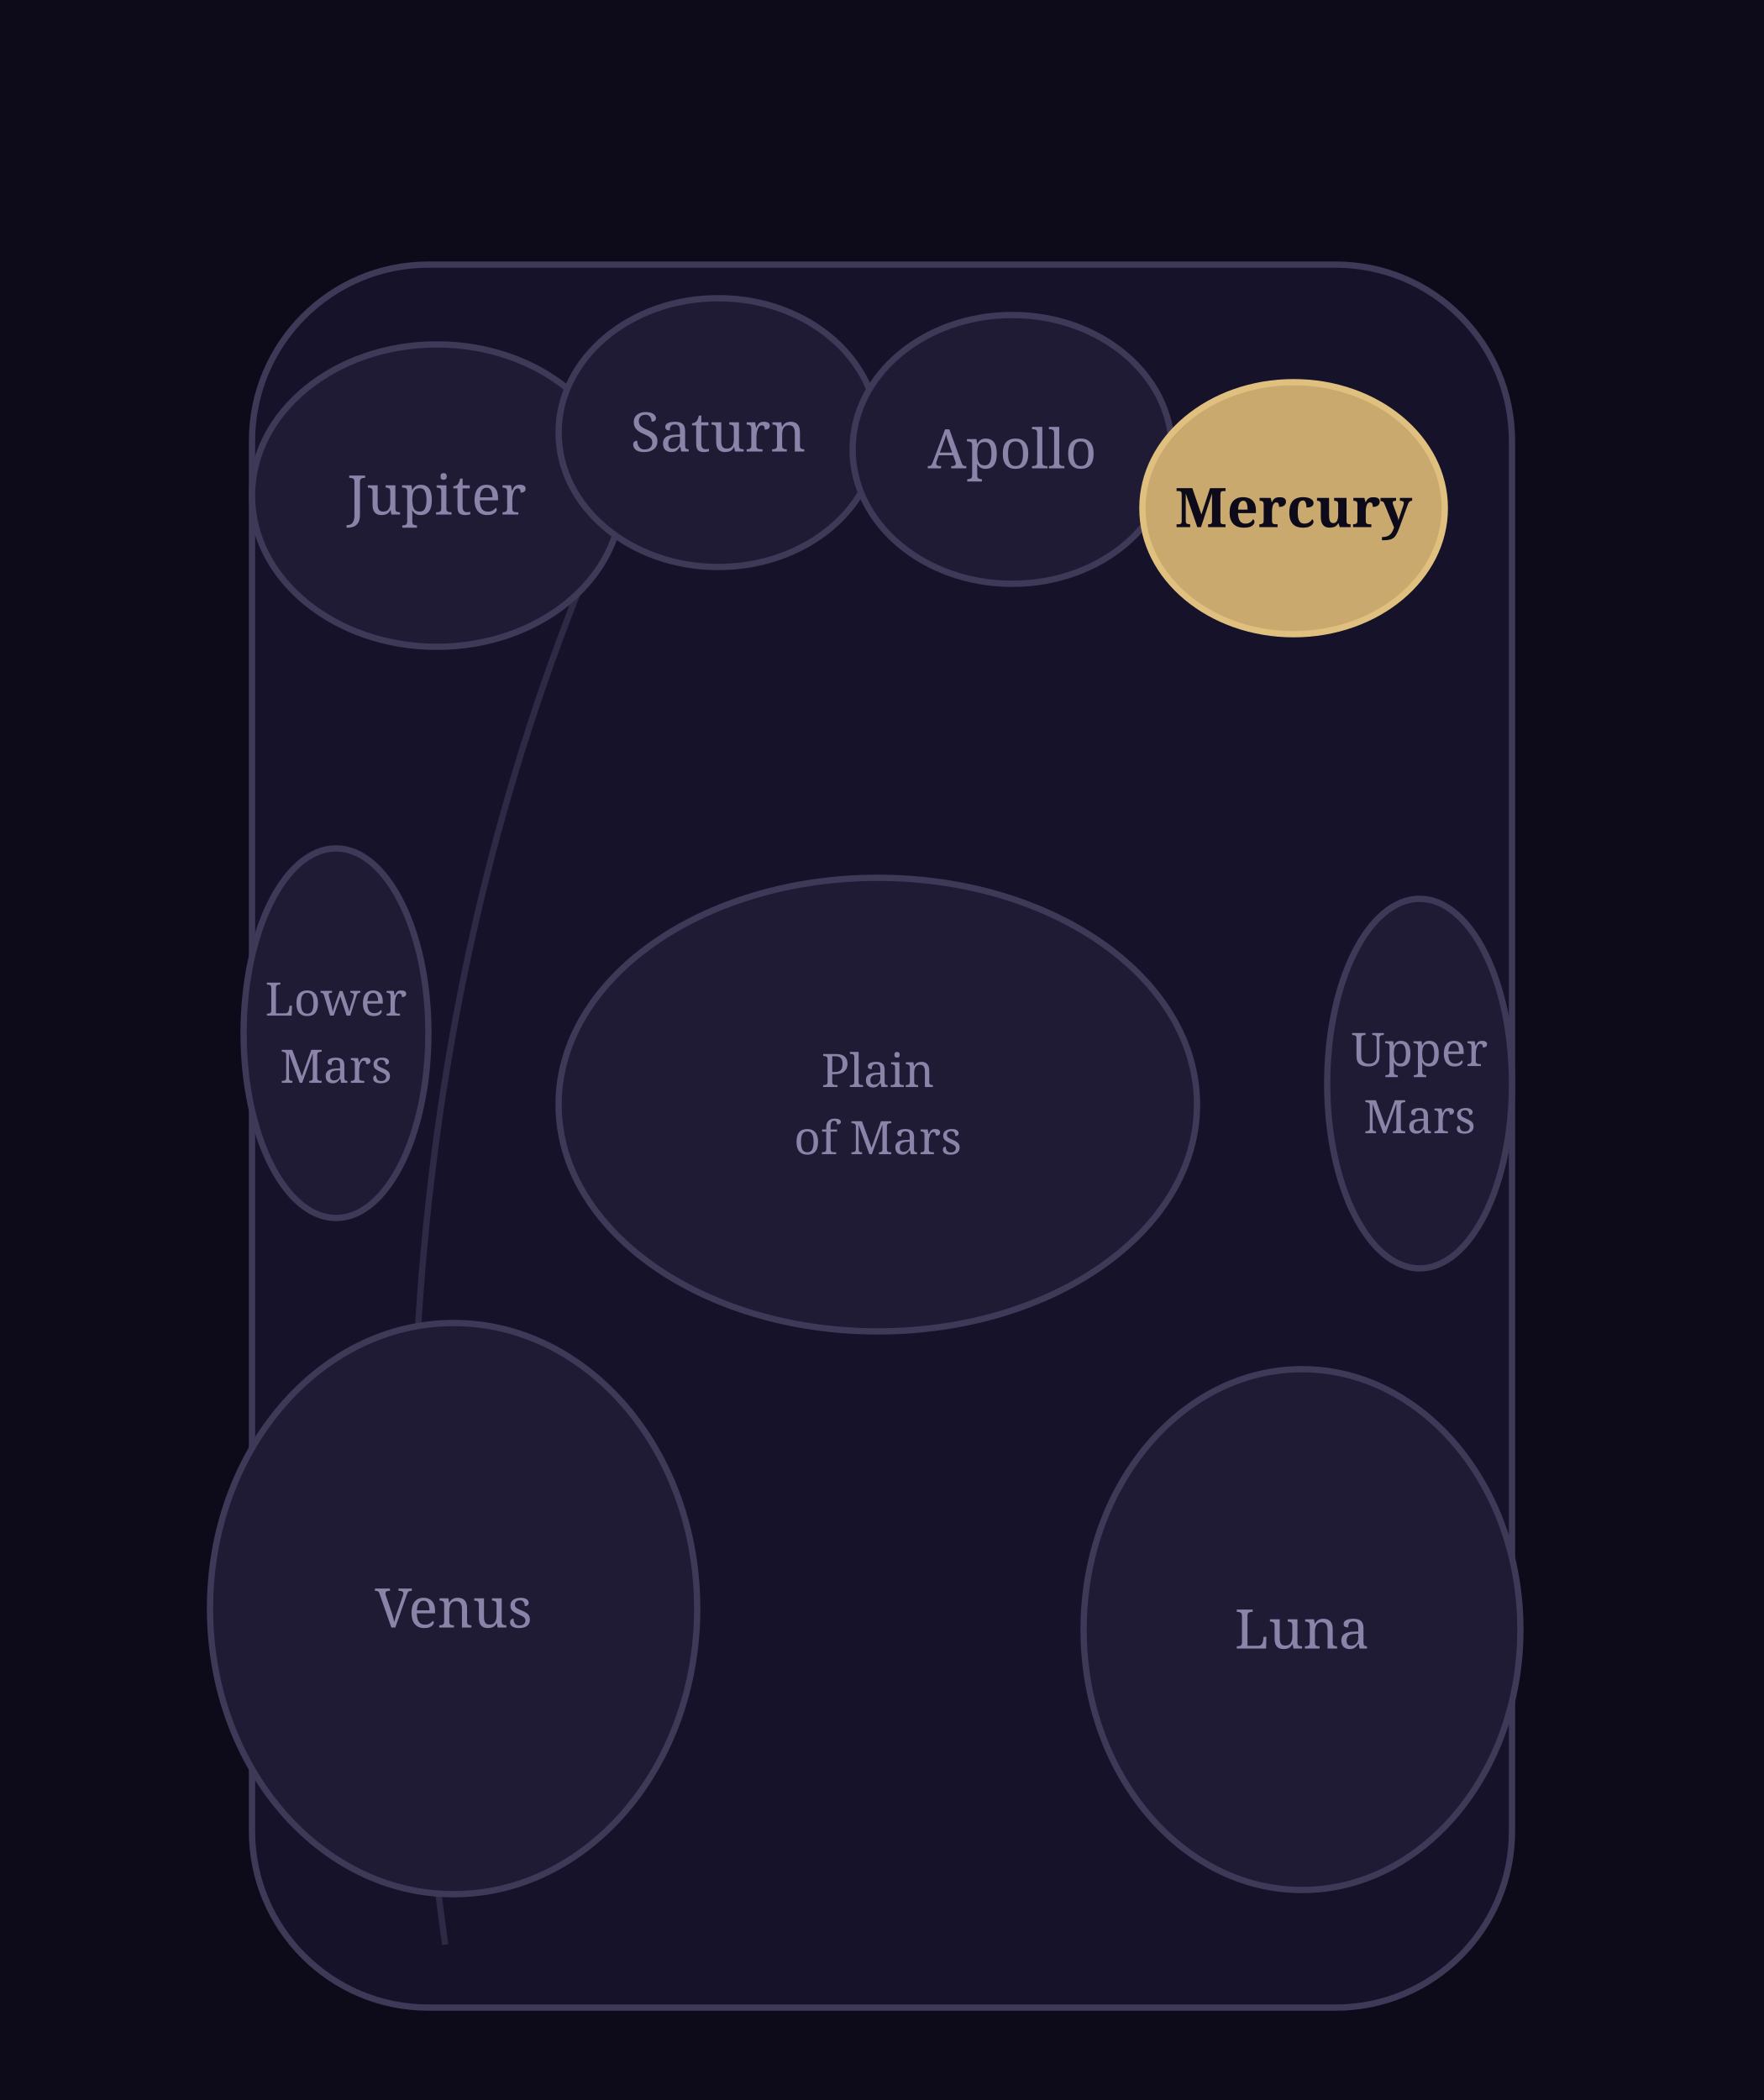
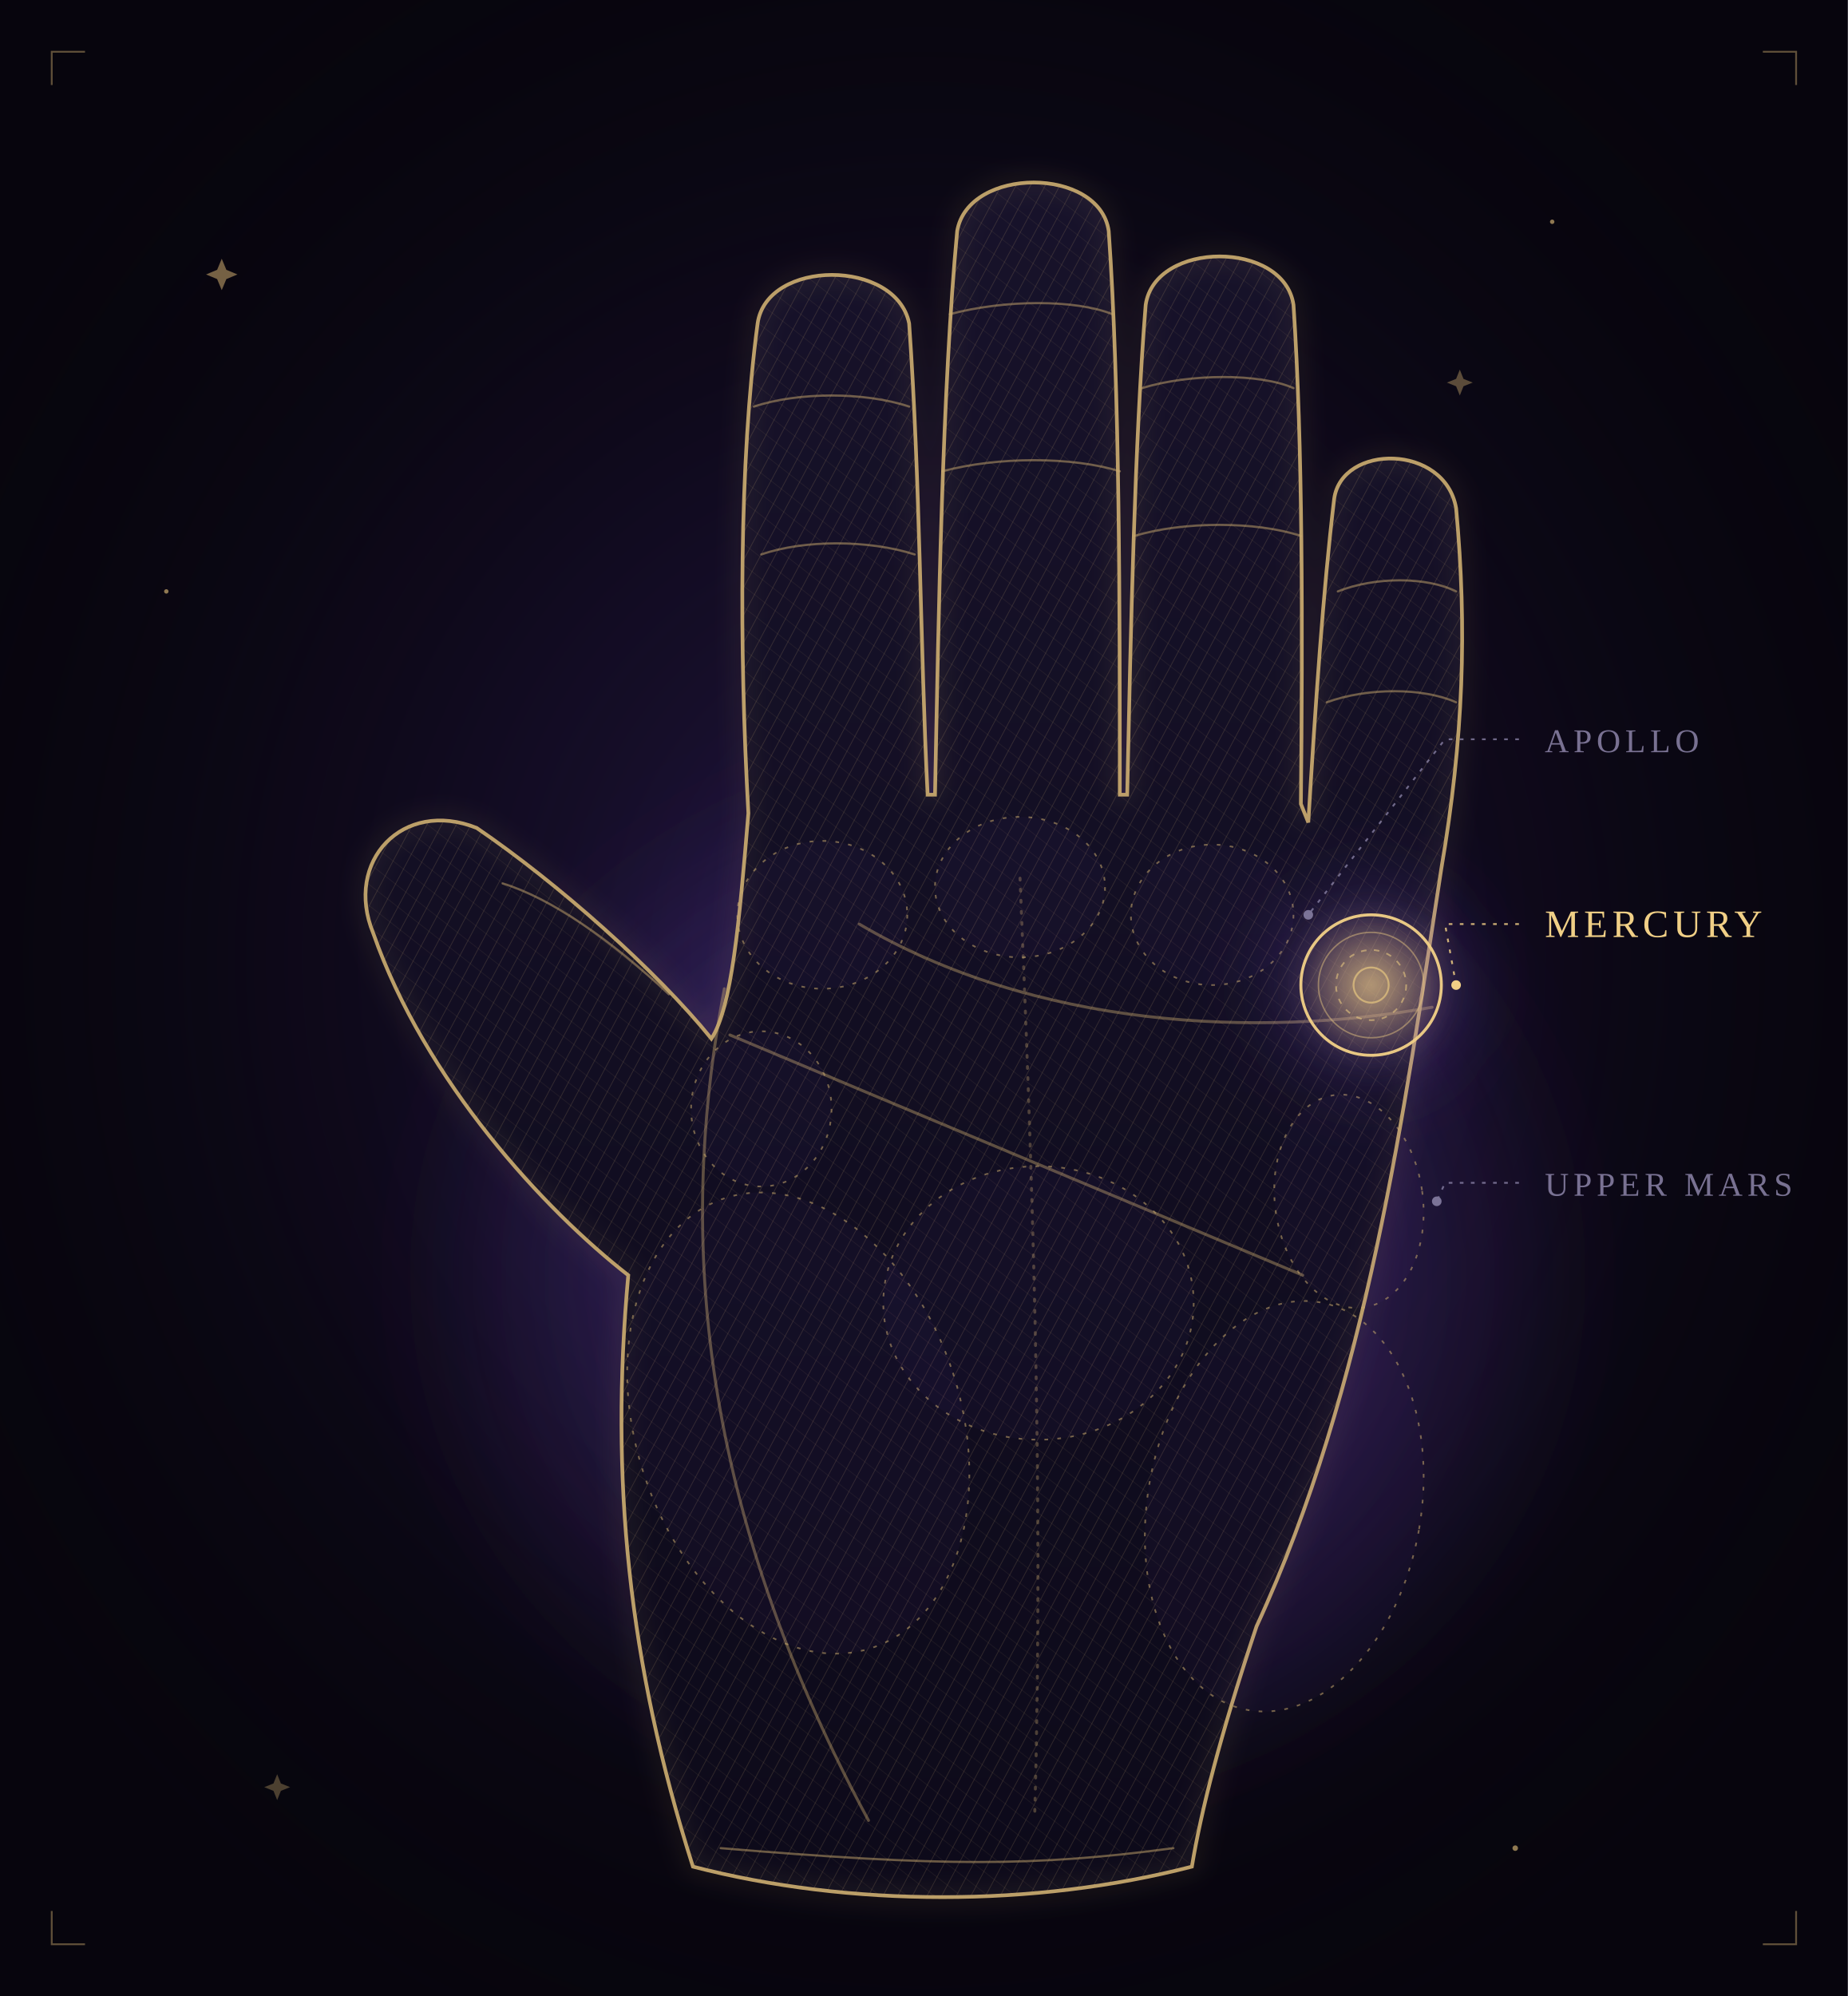
- <svg xmlns="http://www.w3.org/2000/svg" viewBox="0 0 420 500">
-   <rect width="420" height="500" fill="#0d0a1a" />
-   <rect x="60" y="63" width="300" height="415" rx="42" fill="#16122a" stroke="#3d3957" stroke-width="1.5" />
-   <path d="M 152 108 Q 78 263 106 463" fill="none" stroke="#2e2a46" stroke-width="1.5" />
-   <ellipse cx="104" cy="118" rx="44" ry="36" fill="#1f1b35" stroke="#3d3957" stroke-width="1.5" />
-   <text x="104" y="118" text-anchor="middle" dominant-baseline="middle" font-family="Georgia,serif" font-size="13" font-weight="normal" fill="#8c84a8">Jupiter</text>
-   <ellipse cx="171" cy="103" rx="38" ry="32" fill="#1f1b35" stroke="#3d3957" stroke-width="1.5" />
-   <text x="171" y="103" text-anchor="middle" dominant-baseline="middle" font-family="Georgia,serif" font-size="13" font-weight="normal" fill="#8c84a8">Saturn</text>
-   <ellipse cx="241" cy="107" rx="38" ry="32" fill="#1f1b35" stroke="#3d3957" stroke-width="1.5" />
-   <text x="241" y="107" text-anchor="middle" dominant-baseline="middle" font-family="Georgia,serif" font-size="13" font-weight="normal" fill="#8c84a8">Apollo</text>
-   <ellipse cx="308" cy="121" rx="36" ry="30" fill="#c9a96e" stroke="#e0c07e" stroke-width="1.5" />
-   <text x="308" y="121" text-anchor="middle" dominant-baseline="middle" font-family="Georgia,serif" font-size="13" font-weight="bold" fill="#0d0a1a">Mercury</text>
-   <ellipse cx="80" cy="246" rx="22" ry="44" fill="#1f1b35" stroke="#3d3957" stroke-width="1.5" />
-   <text x="80" y="238" text-anchor="middle" dominant-baseline="middle" font-family="Georgia,serif" font-size="11" font-weight="normal" fill="#8c84a8">Lower</text>
-   <text x="80" y="254" text-anchor="middle" dominant-baseline="middle" font-family="Georgia,serif" font-size="11" font-weight="normal" fill="#8c84a8">Mars</text>
-   <ellipse cx="338" cy="258" rx="22" ry="44" fill="#1f1b35" stroke="#3d3957" stroke-width="1.5" />
-   <text x="338" y="250" text-anchor="middle" dominant-baseline="middle" font-family="Georgia,serif" font-size="11" font-weight="normal" fill="#8c84a8">Upper</text>
-   <text x="338" y="266" text-anchor="middle" dominant-baseline="middle" font-family="Georgia,serif" font-size="11" font-weight="normal" fill="#8c84a8">Mars</text>
-   <ellipse cx="209" cy="263" rx="76" ry="54" fill="#1f1b35" stroke="#3d3957" stroke-width="1.5" />
-   <text x="209" y="255" text-anchor="middle" dominant-baseline="middle" font-family="Georgia,serif" font-size="11" font-weight="normal" fill="#8c84a8">Plain</text>
-   <text x="209" y="271" text-anchor="middle" dominant-baseline="middle" font-family="Georgia,serif" font-size="11" font-weight="normal" fill="#8c84a8">of Mars</text>
-   <ellipse cx="108" cy="383" rx="58" ry="68" fill="#1f1b35" stroke="#3d3957" stroke-width="1.5" />
-   <text x="108" y="383" text-anchor="middle" dominant-baseline="middle" font-family="Georgia,serif" font-size="13" font-weight="normal" fill="#8c84a8">Venus</text>
-   <ellipse cx="310" cy="388" rx="52" ry="62" fill="#1f1b35" stroke="#3d3957" stroke-width="1.5" />
-   <text x="310" y="388" text-anchor="middle" dominant-baseline="middle" font-family="Georgia,serif" font-size="13" font-weight="normal" fill="#8c84a8">Luna</text>
+ <svg xmlns="http://www.w3.org/2000/svg" viewBox="0 0 1000 1080" width="1000" height="1080" role="img" aria-labelledby="t">
+   <defs>
+     <radialGradient id="haze" cx="50%" cy="48%" r="60%">
+       <stop offset="0%" stop-color="#3a2470" stop-opacity="0.55" />
+       <stop offset="55%" stop-color="#1a1030" stop-opacity="0.35" />
+       <stop offset="100%" stop-color="#07050d" stop-opacity="0" />
+     </radialGradient>
+     <linearGradient id="skin" x1="0" y1="0" x2="0" y2="1">
+       <stop offset="0%" stop-color="#17122a" />
+       <stop offset="100%" stop-color="#0d0a1a" />
+     </linearGradient>
+     <radialGradient id="mountGlow" cx="50%" cy="50%" r="50%">
+       <stop offset="0%" stop-color="#e0c07e" stop-opacity="0.55" />
+       <stop offset="60%" stop-color="#c9a96e" stop-opacity="0.18" />
+       <stop offset="100%" stop-color="#c9a96e" stop-opacity="0" />
+     </radialGradient>
+     <radialGradient id="violetGlow" cx="50%" cy="50%" r="50%">
+       <stop offset="0%" stop-color="#8a5cf0" stop-opacity="0.5" />
+       <stop offset="100%" stop-color="#8a5cf0" stop-opacity="0" />
+     </radialGradient>
+     <filter id="blur" x="-50%" y="-50%" width="200%" height="200%">
+       <feGaussianBlur stdDeviation="22" />
+     </filter>
+     <filter id="softBlur" x="-50%" y="-50%" width="200%" height="200%">
+       <feGaussianBlur stdDeviation="6" />
+     </filter>
+     <pattern id="hatch" width="7" height="7" patternUnits="userSpaceOnUse" patternTransform="rotate(28)">
+       <line x1="0" y1="0" x2="0" y2="7" stroke="#c9a96e" stroke-width="0.5" opacity="0.28" />
+     </pattern>
+     <pattern id="hatch2" width="9" height="9" patternUnits="userSpaceOnUse" patternTransform="rotate(-52)">
+       <line x1="0" y1="0" x2="0" y2="9" stroke="#c9a96e" stroke-width="0.4" opacity="0.16" />
+     </pattern>
+     <clipPath id="hand">
+       <path d="M 335 1010 C 300 900 290 800 300 690 C 255 655 190 585 162 505 C 146 466 178 432 218 448 C 262 478 315 525 345 562 C 356 545 360 500 365 440 C 360 350 360 250 370 175 C 375 140 445 140 452 175 C 458 260 458 350 462 430 C 466 430 466 430 466 430 C 468 330 470 210 478 125 C 484 90 555 90 560 125 C 566 210 566 330 566 430 C 570 430 570 430 570 430 C 572 340 574 240 580 165 C 585 130 655 130 660 165 C 665 240 665 340 664 435 C 668 445 668 445 668 445 C 672 380 676 320 682 270 C 686 240 742 240 748 275 C 754 340 752 400 740 470 C 720 600 700 750 640 880 C 620 940 610 980 605 1010 C 520 1032 420 1032 335 1010 Z" />
+     </clipPath>
+   </defs>
+   <rect width="1000" height="1080" fill="#07050d" />
+   <rect width="1000" height="1080" fill="url(#haze)" />
+   <g stroke="#c9a96e" stroke-width="1" opacity="0.45" fill="none">
+     <path d="M 28 46 V 28 H 46" />
+     <path d="M 972 46 V 28 H 954" />
+     <path d="M 28 1034 V 1052 H 46" />
+     <path d="M 972 1034 V 1052 H 954" />
+   </g>
+   <g fill="#c9a96e" opacity="0.7">
+     <path d="M 120 140 l 2.5 6 6 2.5 -6 2.5 -2.5 6 -2.5 -6 -6 -2.5 6 -2.5z" opacity="0.8" />
+     <path d="M 790 200 l 2 5 5 2 -5 2 -2 5 -2 -5 -5 -2 5 -2z" opacity="0.6" />
+     <path d="M 150 960 l 2 5 5 2 -5 2 -2 5 -2 -5 -5 -2 5 -2z" opacity="0.5" />
+     <circle cx="820" cy="1000" r="1.5" />
+     <circle cx="90" cy="320" r="1.2" />
+     <circle cx="840" cy="120" r="1.2" />
+   </g>
+   <g transform="translate(40 0)">
+     <ellipse cx="500" cy="690" rx="330" ry="300" fill="url(#violetGlow)" filter="url(#blur)" opacity="0.9" />
+     <path d="M 335 1010 C 300 900 290 800 300 690 C 255 655 190 585 162 505 C 146 466 178 432 218 448 C 262 478 315 525 345 562 C 356 545 360 500 365 440 C 360 350 360 250 370 175 C 375 140 445 140 452 175 C 458 260 458 350 462 430 C 466 430 466 430 466 430 C 468 330 470 210 478 125 C 484 90 555 90 560 125 C 566 210 566 330 566 430 C 570 430 570 430 570 430 C 572 340 574 240 580 165 C 585 130 655 130 660 165 C 665 240 665 340 664 435 C 668 445 668 445 668 445 C 672 380 676 320 682 270 C 686 240 742 240 748 275 C 754 340 752 400 740 470 C 720 600 700 750 640 880 C 620 940 610 980 605 1010 C 520 1032 420 1032 335 1010 Z" fill="url(#skin)" />
+     <g clip-path="url(#hand)">
+       <rect width="1000" height="1080" fill="url(#hatch)" />
+       <rect width="1000" height="1080" fill="url(#hatch2)" />
+     </g>
+     <path d="M 335 1010 C 300 900 290 800 300 690 C 255 655 190 585 162 505 C 146 466 178 432 218 448 C 262 478 315 525 345 562 C 356 545 360 500 365 440 C 360 350 360 250 370 175 C 375 140 445 140 452 175 C 458 260 458 350 462 430 C 466 430 466 430 466 430 C 468 330 470 210 478 125 C 484 90 555 90 560 125 C 566 210 566 330 566 430 C 570 430 570 430 570 430 C 572 340 574 240 580 165 C 585 130 655 130 660 165 C 665 240 665 340 664 435 C 668 445 668 445 668 445 C 672 380 676 320 682 270 C 686 240 742 240 748 275 C 754 340 752 400 740 470 C 720 600 700 750 640 880 C 620 940 610 980 605 1010 C 520 1032 420 1032 335 1010 Z" fill="none" stroke="#c9a96e" stroke-width="2" opacity="0.92" />
+     <path d="M 335 1010 C 300 900 290 800 300 690 C 255 655 190 585 162 505 C 146 466 178 432 218 448 C 262 478 315 525 345 562 C 356 545 360 500 365 440 C 360 350 360 250 370 175 C 375 140 445 140 452 175 C 458 260 458 350 462 430 C 466 430 466 430 466 430 C 468 330 470 210 478 125 C 484 90 555 90 560 125 C 566 210 566 330 566 430 C 570 430 570 430 570 430 C 572 340 574 240 580 165 C 585 130 655 130 660 165 C 665 240 665 340 664 435 C 668 445 668 445 668 445 C 672 380 676 320 682 270 C 686 240 742 240 748 275 C 754 340 752 400 740 470 C 720 600 700 750 640 880 C 620 940 610 980 605 1010 C 520 1032 420 1032 335 1010 Z" fill="none" stroke="#e0c07e" stroke-width="6" opacity="0.12" filter="url(#softBlur)" />
+     <g fill="none" stroke="#c9a96e" stroke-width="1.2" opacity="0.5" stroke-linecap="round">
+       <path d="M 372 300 C 395 292 430 292 455 300" />
+       <path d="M 368 220 C 392 212 428 212 452 220" />
+       <path d="M 470 255 C 500 247 540 247 566 255" />
+       <path d="M 474 170 C 504 162 542 162 562 170" />
+       <path d="M 574 290 C 600 282 640 282 664 290" />
+       <path d="M 578 210 C 604 202 642 202 660 210" />
+       <path d="M 678 380 C 700 372 730 372 748 380" />
+       <path d="M 684 320 C 704 312 732 312 748 320" />
+       <path d="M 232 478 C 258 486 290 508 322 538" />
+       <path d="M 350 1000 C 470 1010 520 1010 595 1000" />
+     </g>
+     <g fill="none" stroke="#c9a96e" stroke-width="1.6" stroke-linecap="round" opacity="0.42">
+       <path d="M 352 535 C 330 650 330 800 430 985" />
+       <path d="M 735 545 C 640 562 520 556 425 500" />
+       <path d="M 355 560 C 450 600 570 650 665 690" />
+       <path d="M 520 980 C 525 800 518 620 512 475" stroke-dasharray="1 5" opacity="0.8" />
+     </g>
+     <g>
+       <ellipse cx="405" cy="495" rx="46" ry="40" transform="rotate(0 405 495)" fill="rgba(122,72,201,0.06)" stroke="#c9a96e" stroke-width="0.9" stroke-dasharray="2 5" opacity="0.55" />
+       <ellipse cx="512" cy="480" rx="46" ry="38" transform="rotate(0 512 480)" fill="rgba(122,72,201,0.06)" stroke="#c9a96e" stroke-width="0.9" stroke-dasharray="2 5" opacity="0.55" />
+       <ellipse cx="616" cy="495" rx="44" ry="38" transform="rotate(0 616 495)" fill="rgba(122,72,201,0.06)" stroke="#c9a96e" stroke-width="0.9" stroke-dasharray="2 5" opacity="0.55" />
+       <ellipse cx="690" cy="650" rx="40" ry="58" transform="rotate(-8 690 650)" fill="rgba(122,72,201,0.06)" stroke="#c9a96e" stroke-width="0.9" stroke-dasharray="2 5" opacity="0.55" />
+       <ellipse cx="372" cy="600" rx="38" ry="42" transform="rotate(0 372 600)" fill="rgba(122,72,201,0.06)" stroke="#c9a96e" stroke-width="0.9" stroke-dasharray="2 5" opacity="0.55" />
+       <ellipse cx="522" cy="705" rx="84" ry="74" transform="rotate(0 522 705)" fill="rgba(122,72,201,0.06)" stroke="#c9a96e" stroke-width="0.9" stroke-dasharray="2 5" opacity="0.55" />
+       <ellipse cx="392" cy="770" rx="88" ry="128" transform="rotate(-18 392 770)" fill="rgba(122,72,201,0.06)" stroke="#c9a96e" stroke-width="0.9" stroke-dasharray="2 5" opacity="0.55" />
+       <ellipse cx="655" cy="815" rx="74" ry="112" transform="rotate(10 655 815)" fill="rgba(122,72,201,0.06)" stroke="#c9a96e" stroke-width="0.9" stroke-dasharray="2 5" opacity="0.55" />
+     </g>
+     <g>
+       <ellipse cx="702" cy="533" rx="64.6" ry="64.6" transform="rotate(0 702 533)" fill="url(#violetGlow)" filter="url(#blur)" opacity="0.9" />
+       <ellipse cx="702" cy="533" rx="47.5" ry="47.5" transform="rotate(0 702 533)" fill="url(#mountGlow)" filter="url(#softBlur)" />
+       <ellipse cx="702" cy="533" rx="38" ry="38" transform="rotate(0 702 533)" fill="url(#mountGlow)" opacity="0.9" />
+       <ellipse cx="702" cy="533" rx="38" ry="38" transform="rotate(0 702 533)" fill="none" stroke="#e0c07e" stroke-width="0.70" opacity="0.35" stroke-dasharray="3 4" />
+       <ellipse cx="702" cy="533" rx="28.5" ry="28.5" transform="rotate(0 702 533)" fill="none" stroke="#e0c07e" stroke-width="0.80" opacity="0.49" stroke-dasharray="" />
+       <ellipse cx="702" cy="533" rx="19" ry="19" transform="rotate(0 702 533)" fill="none" stroke="#e0c07e" stroke-width="0.90" opacity="0.63" stroke-dasharray="3 4" />
+       <ellipse cx="702" cy="533" rx="9.5" ry="9.5" transform="rotate(0 702 533)" fill="none" stroke="#e0c07e" stroke-width="1.00" opacity="0.76" stroke-dasharray="" />
+       <ellipse cx="702" cy="533" rx="38" ry="38" transform="rotate(0 702 533)" fill="none" stroke="#f0cf86" stroke-width="1.6" opacity="0.95" />
+     </g>
+   </g>
+   <g transform="translate(40 0)">
+     <g opacity="0.85">
+       <path d="M 782 400 L 742 400 L 668 495" fill="none" stroke="#8c84a8" stroke-width="1" stroke-dasharray="2 4" opacity="0.9" />
+       <circle cx="668" cy="495" r="2.6" fill="#8c84a8" />
+       <text x="796" y="407" text-anchor="start" font-family="Cinzel, 'Times New Roman', Georgia, serif" font-size="18" letter-spacing="2.5" fill="#8c84a8" style="text-transform:uppercase">
+         <tspan x="796" dy="0">APOLLO</tspan>
+       </text>
+     </g>
+     <g opacity="1">
+       <path d="M 782 500 L 742 500 L 748 533" fill="none" stroke="#e0c07e" stroke-width="1" stroke-dasharray="2 4" opacity="0.9" />
+       <circle cx="748" cy="533" r="2.6" fill="#f0cf86" />
+       <text x="796" y="507" text-anchor="start" font-family="Cinzel, 'Times New Roman', Georgia, serif" font-size="21" letter-spacing="2.5" fill="#f0cf86" style="text-transform:uppercase">
+         <tspan x="796" dy="0">MERCURY</tspan>
+       </text>
+     </g>
+     <g opacity="0.85">
+       <path d="M 782 640 L 742 640 L 737.533 650" fill="none" stroke="#8c84a8" stroke-width="1" stroke-dasharray="2 4" opacity="0.9" />
+       <circle cx="737.533" cy="650" r="2.6" fill="#8c84a8" />
+       <text x="796" y="647" text-anchor="start" font-family="Cinzel, 'Times New Roman', Georgia, serif" font-size="18" letter-spacing="2.5" fill="#8c84a8" style="text-transform:uppercase">
+         <tspan x="796" dy="0">UPPER MARS</tspan>
+       </text>
+     </g>
+   </g>
</svg>
